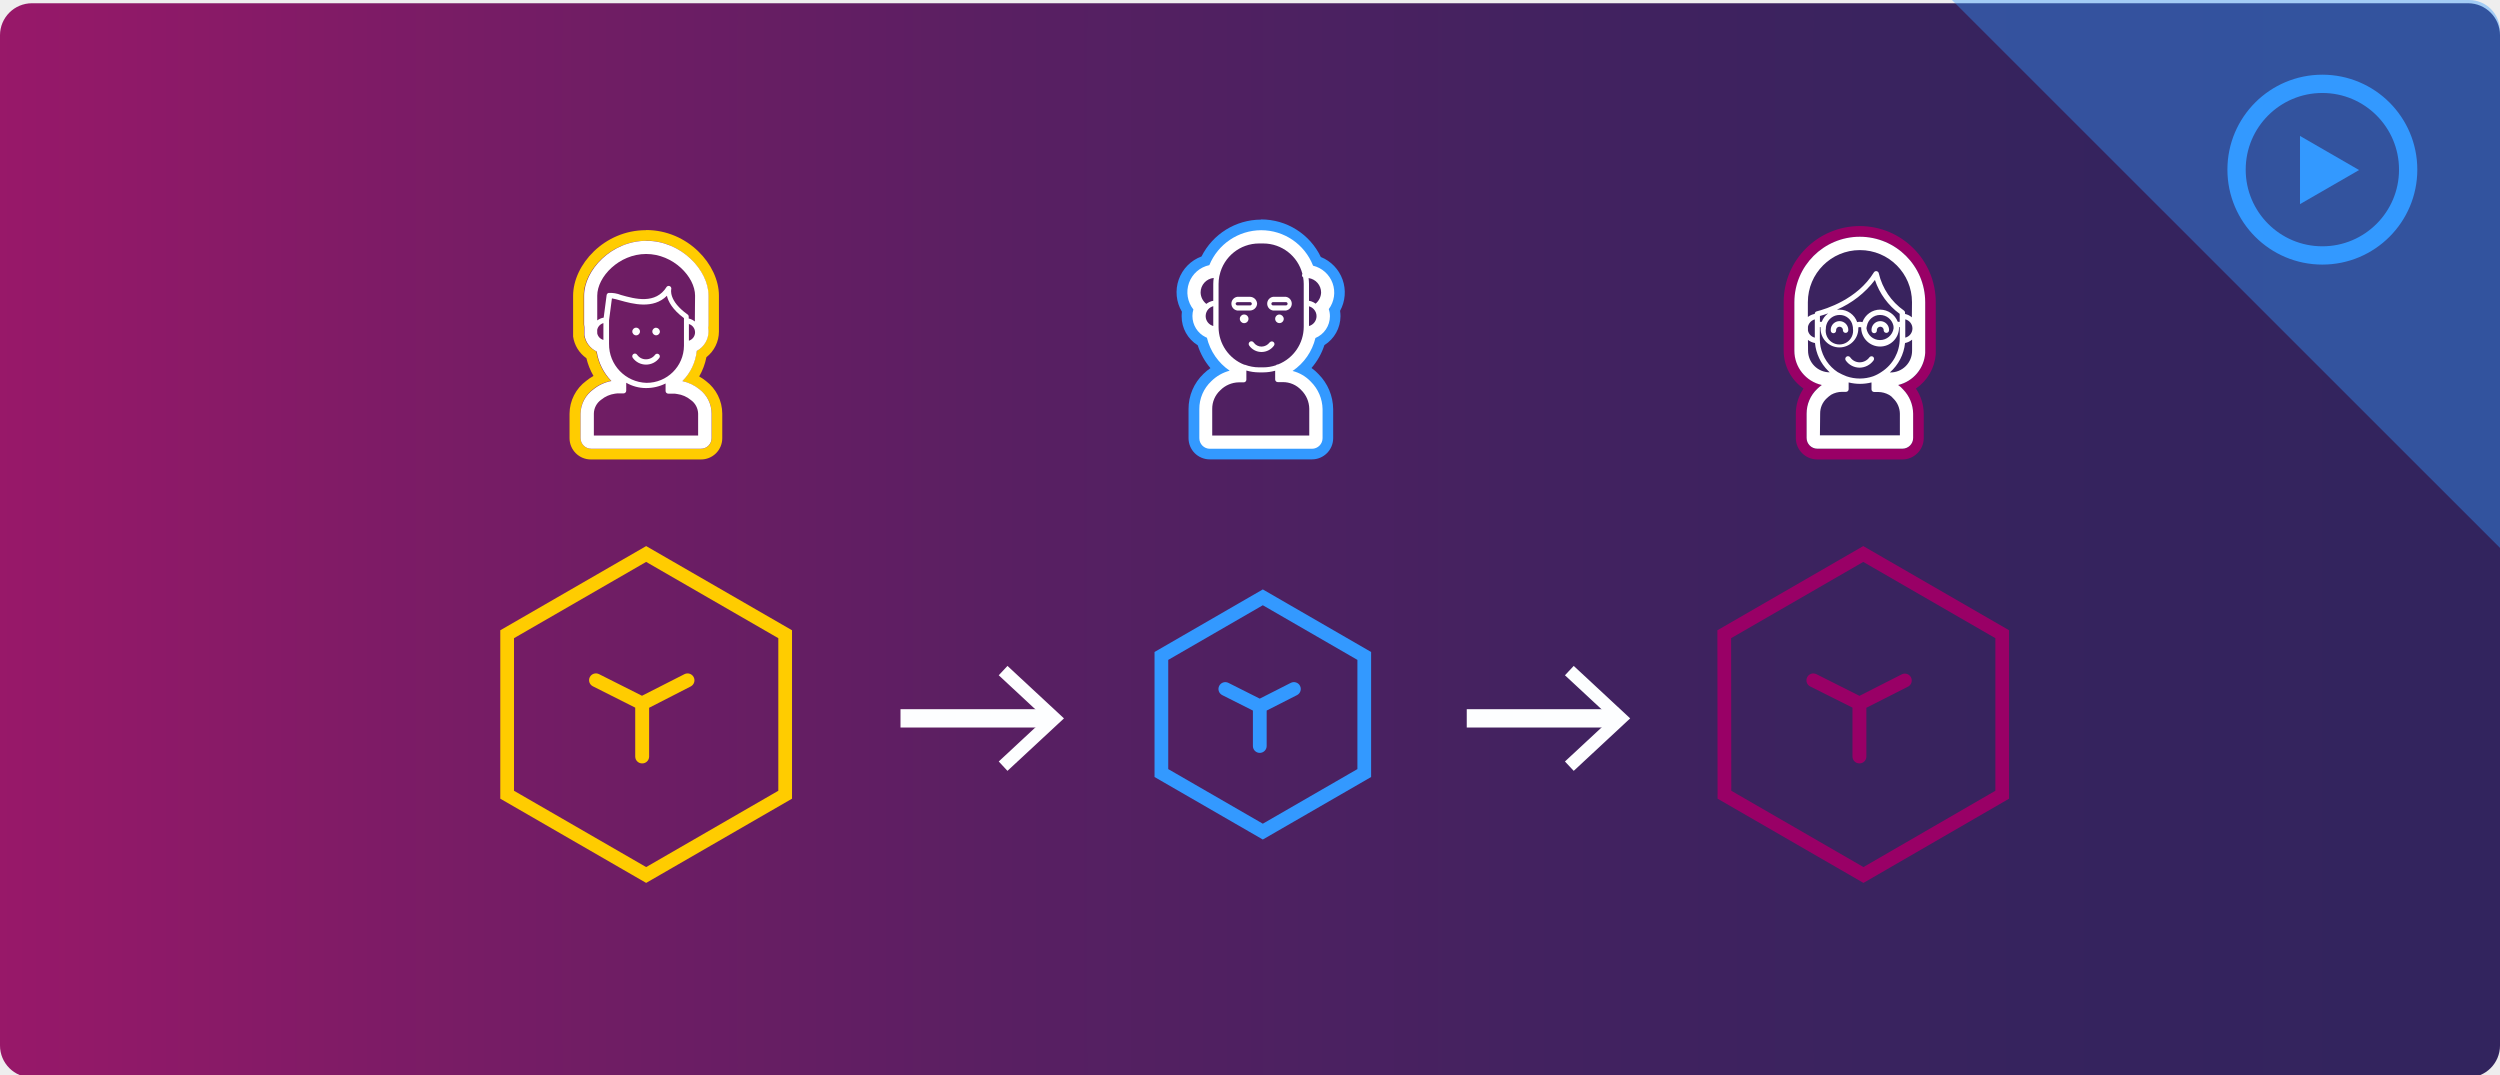
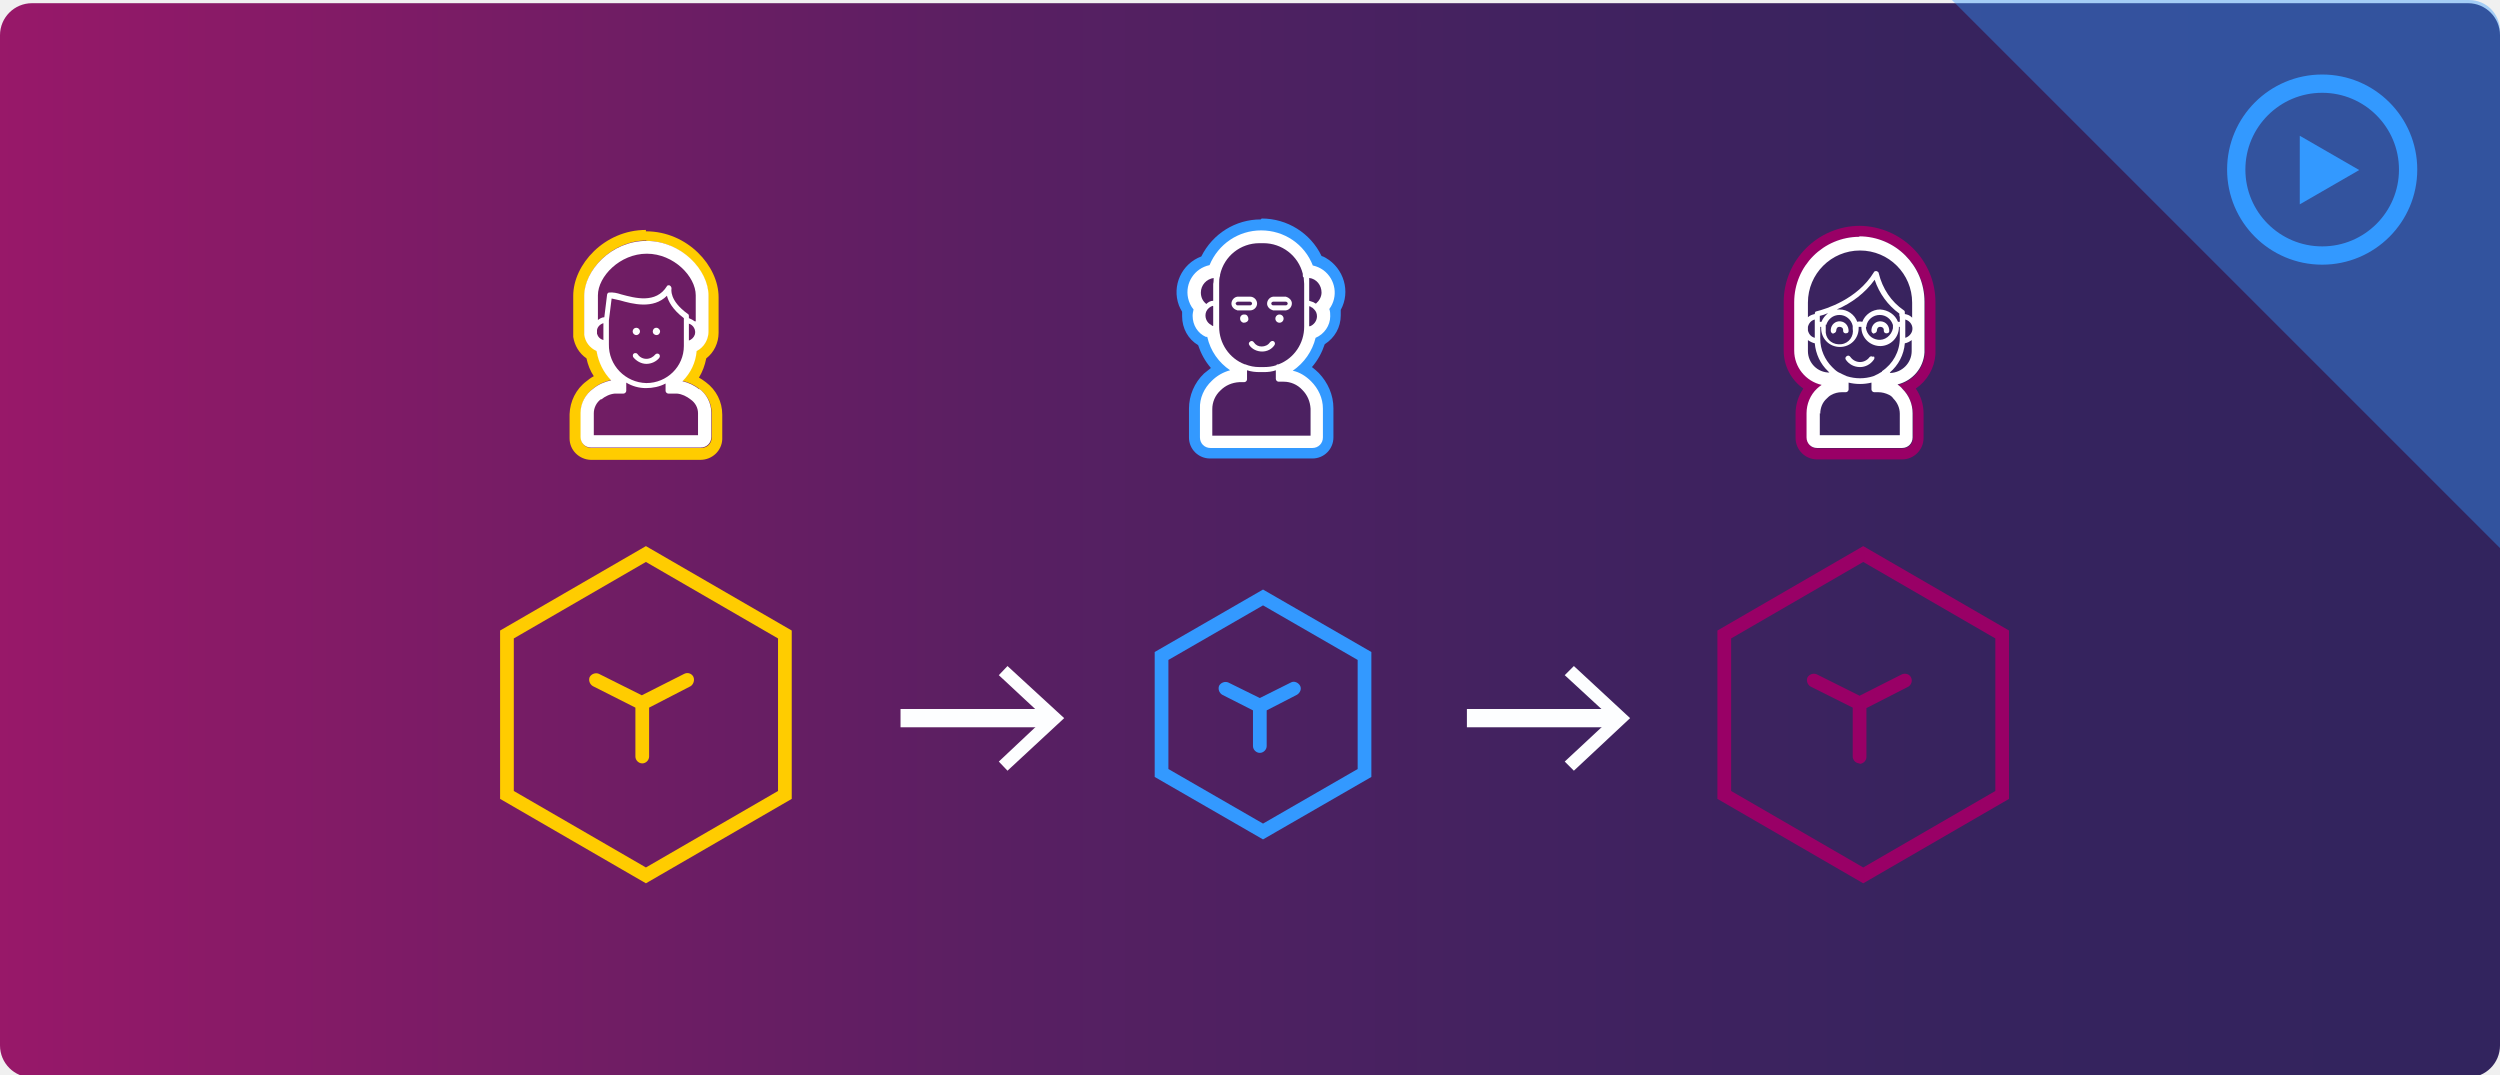
- <svg xmlns="http://www.w3.org/2000/svg" viewBox="0 0 546.89 235">
+ <svg xmlns="http://www.w3.org/2000/svg" id="Ebene_1" data-name="Ebene 1" version="1.1" viewBox="0 0 546.9 235">
  <defs>
-     <style>.cls-1{fill:#eee;}.cls-2{fill:url(#Unbenannter_Verlauf_12);}.cls-3,.cls-6{fill:#39f;}.cls-3{opacity:0.4;}.cls-4{fill:#fc0;}.cls-5{fill:#fff;}.cls-7{fill:#906;}.cls-11,.cls-12,.cls-8,.cls-9{fill:none;}.cls-8{stroke:#fc0;}.cls-11,.cls-8,.cls-9{stroke-miterlimit:10;stroke-width:3px;}.cls-12,.cls-9{stroke:#39f;}.cls-10{fill:#fdfeff;}.cls-11{stroke:#906;}.cls-12{stroke-linecap:round;stroke-linejoin:round;stroke-width:4px;}</style>
-     <linearGradient id="Unbenannter_Verlauf_12" y1="118.21" x2="546.89" y2="118.21" gradientUnits="userSpaceOnUse">
+     <style>
+       .cls-1 {
+         fill: url(#Unbenannter_Verlauf);
+       }
+ 
+       .cls-1, .cls-2, .cls-3, .cls-4, .cls-5, .cls-6, .cls-7, .cls-8 {
+         stroke-width: 0px;
+       }
+ 
+       .cls-2 {
+         fill: #eee;
+       }
+ 
+       .cls-9, .cls-10, .cls-11 {
+         stroke-miterlimit: 10;
+         stroke-width: 3px;
+       }
+ 
+       .cls-9, .cls-10, .cls-11, .cls-12 {
+         fill: none;
+       }
+ 
+       .cls-9, .cls-12 {
+         stroke: #39f;
+       }
+ 
+       .cls-3 {
+         fill: #fc0;
+       }
+ 
+       .cls-4, .cls-7 {
+         fill: #39f;
+       }
+ 
+       .cls-5 {
+         fill: #906;
+       }
+ 
+       .cls-10 {
+         stroke: #fc0;
+       }
+ 
+       .cls-6 {
+         fill: #fdfeff;
+       }
+ 
+       .cls-7 {
+         isolation: isolate;
+         opacity: .4;
+       }
+ 
+       .cls-11 {
+         stroke: #906;
+       }
+ 
+       .cls-8 {
+         fill: #fff;
+       }
+ 
+       .cls-12 {
+         stroke-linecap: round;
+         stroke-linejoin: round;
+         stroke-width: 4px;
+       }
+     </style>
+     <linearGradient id="Unbenannter_Verlauf" data-name="Unbenannter Verlauf" x1="0" y1="117.8" x2="546.9" y2="117.8" gradientTransform="translate(0 236) scale(1 -1)" gradientUnits="userSpaceOnUse">
      <stop offset="0" stop-color="#981869" />
-       <stop offset="0.19" stop-color="#771c65" />
-       <stop offset="0.4" stop-color="#591f62" />
-       <stop offset="0.61" stop-color="#432260" />
-       <stop offset="0.81" stop-color="#36235e" />
+       <stop offset=".2" stop-color="#771c65" />
+       <stop offset=".4" stop-color="#591f62" />
+       <stop offset=".6" stop-color="#432260" />
+       <stop offset=".8" stop-color="#36235e" />
      <stop offset="1" stop-color="#32245e" />
    </linearGradient>
  </defs>
  <g id="Lock">
-     <rect class="cls-1" x="-707.74" y="-2154.46" width="1921.02" height="3438.64" />
-     <rect class="cls-2" y="0.71" width="546.89" height="235" rx="7" />
-     <path class="cls-3" d="M540.12,0H427L546.89,119.86V6.77A6.77,6.77,0,0,0,540.12,0Z" />
-     <path class="cls-4" d="M141.34,52.65c7.66,0,13.61,6.46,13.61,12V71.1a2.33,2.33,0,0,1-.08.59,4.58,4.58,0,0,1,.08.83,4.89,4.89,0,0,1-2.57,4.25,10.91,10.91,0,0,1-3.14,6.6A9.07,9.07,0,0,1,153,85.18a6.64,6.64,0,0,1,2.68,5.31v5.35a2.33,2.33,0,0,1-2.33,2.33h-24A2.34,2.34,0,0,1,127,95.84V90.49a6.68,6.68,0,0,1,2.77-5.37,8.55,8.55,0,0,1,3.89-1.79,11.83,11.83,0,0,1-3.21-6.45,4.8,4.8,0,0,1-2.69-3.61,1.84,1.84,0,0,1,0-.33v-.83a1.84,1.84,0,0,1,0-.33,2.17,2.17,0,0,1,0-.25,2.43,2.43,0,0,1-.07-.55v-6.3c0-5.57,6-12,13.61-12m0-2.33c-9.12,0-15.93,7.58-15.93,14.36V71a5.44,5.44,0,0,0,0,.57,5.55,5.55,0,0,0,0,.56v.83a4.77,4.77,0,0,0,0,.66,7,7,0,0,0,2.91,4.74,14.32,14.32,0,0,0,1.55,3.88,10.69,10.69,0,0,0-1.58,1.07,9,9,0,0,0-3.66,7.2v5.35a4.66,4.66,0,0,0,4.65,4.65h24A4.65,4.65,0,0,0,158,95.84V90.49a9,9,0,0,0-3.57-7.14,10.46,10.46,0,0,0-1.48-1,13.49,13.49,0,0,0,1.58-4.21,7.13,7.13,0,0,0,2.74-5.61,6.79,6.79,0,0,0,0-.78,4.58,4.58,0,0,0,0-.64V64.68c0-6.78-6.81-14.36-15.93-14.36Z" />
-     <path class="cls-5" d="M153,85.15a8.86,8.86,0,0,0-3.72-1.78,10.91,10.91,0,0,0,3.14-6.6A4.89,4.89,0,0,0,155,72.52a4.58,4.58,0,0,0-.08-.83,2.33,2.33,0,0,0,.08-.59V64.68c0-5.56-5.94-12-13.61-12s-13.61,6.47-13.61,12V71a2.43,2.43,0,0,0,.07.55,2.17,2.17,0,0,0,0,.25,1.84,1.84,0,0,0,0,.33v.83a1.84,1.84,0,0,0,0,.33,4.8,4.8,0,0,0,2.69,3.61,11.83,11.83,0,0,0,3.21,6.45,8.87,8.87,0,0,0-3.93,1.82A6.69,6.69,0,0,0,127,90.49v5.35a2.33,2.33,0,0,0,2.33,2.32h24a2.32,2.32,0,0,0,2.33-2.32V90.49A6.68,6.68,0,0,0,153,85.15ZM152,70.33a3.11,3.11,0,0,0-1.34-.65v-.42a.57.57,0,0,0-.25-.47c-4.22-3-3.59-5.48-3.56-5.58a.58.58,0,0,0-1-.48c-2.41,3.93-7,2.65-10,1.8a6.33,6.33,0,0,0-2.72-.45.58.58,0,0,0-.43.49l-.64,4.91a3.25,3.25,0,0,0-1.41.61V64.68c0-4.13,4.77-9.12,10.7-9.12s10.7,5,10.7,9.12ZM133.23,75.2c0-1,0-1.81,0-2.57s0-1.49,0-2.53v0l.63-4.83a15.1,15.1,0,0,1,1.75.43c2.81.79,7.3,2,10.28-1,.28,1.24,1.19,3,3.73,4.89v6.06a8.16,8.16,0,0,1-8.2,8.1A8.44,8.44,0,0,1,133.23,75.2Zm17.47-.67V70.88a1.91,1.91,0,0,1,0,3.65Zm-20.06-2.38A1.94,1.94,0,0,1,132,70.68v3.68a1.89,1.89,0,0,1-1.35-1.42Zm.89,15.28a6.07,6.07,0,0,1,3-1.31,4.06,4.06,0,0,1,.87-.06h1a.59.59,0,0,0,.59-.58V83.73a8.63,8.63,0,0,0,4.3,1.16,9.43,9.43,0,0,0,4.31-1v1.64a.58.58,0,0,0,.58.58h1a3.9,3.9,0,0,1,.94.08,5.9,5.9,0,0,1,3,1.31,3.77,3.77,0,0,1,1.6,3v4.77H129.91V90.49A3.8,3.8,0,0,1,131.53,87.43Z" />
-     <path class="cls-5" d="M144.36,72.52a.9.9,0,0,0-.84-.83.83.83,0,1,0,.84.83Z" />
-     <circle class="cls-5" cx="139.16" cy="72.52" r="0.84" />
-     <path class="cls-5" d="M144.22,78.31a.57.57,0,0,0-.1-.81.57.57,0,0,0-.81.1,2.49,2.49,0,0,1-2,1,2.32,2.32,0,0,1-1.94-1,.58.58,0,0,0-.8-.16.59.59,0,0,0-.17.81,3.54,3.54,0,0,0,2.91,1.51A3.59,3.59,0,0,0,144.22,78.31Z" />
-     <path class="cls-6" d="M275.88,52.68a9.87,9.87,0,0,1,9.59,7.53h.3A3.78,3.78,0,0,1,289.53,64a3.88,3.88,0,0,1-1.77,3.19,2.76,2.76,0,0,1,.83,2A2.83,2.83,0,0,1,285.84,72l-.14.17a9.88,9.88,0,0,1-6,8v3h.87a6,6,0,0,1,4.47,1.9A6.31,6.31,0,0,1,287,89.5v6.35H264.6V89.5a6,6,0,0,1,1.92-4.45,6.45,6.45,0,0,1,4.48-1.9h1.07V80.39h.2v-.16a9.88,9.88,0,0,1-6.21-8.09l-.12-.17a2.66,2.66,0,0,1-1.17-.28,2.8,2.8,0,0,1-.61-4.67l-.1-.48-.21.63a3.9,3.9,0,0,1-1.79-3.2,3.79,3.79,0,0,1,3.77-3.77H266l.37-.46a9.88,9.88,0,0,1,9.47-7.06h0m0-4.64a14.62,14.62,0,0,0-13,8.06,8.35,8.35,0,0,0-4.29,12.1,7.57,7.57,0,0,0-.06,1,7.43,7.43,0,0,0,3.52,6.33,14.45,14.45,0,0,0,2.78,5,10.89,10.89,0,0,0-1.5,1.23A10.6,10.6,0,0,0,260,89.5v6.35a4.63,4.63,0,0,0,4.63,4.64H287a4.64,4.64,0,0,0,4.64-4.64V89.5a11,11,0,0,0-3.21-7.66,10.2,10.2,0,0,0-1.53-1.34,14.52,14.52,0,0,0,2.82-5,7.5,7.5,0,0,0,3.52-6.32,7.72,7.72,0,0,0-.09-1.18,8.36,8.36,0,0,0-4.21-11.78A14.48,14.48,0,0,0,275.88,48Z" />
-     <path class="cls-5" d="M287.22,58.07a12.17,12.17,0,0,0-11.34-7.71A12.3,12.3,0,0,0,264.55,58a6.06,6.06,0,0,0-3.49,9.7,4.9,4.9,0,0,0-.21,1.43,5.15,5.15,0,0,0,2.88,4.62l.29.13A12.14,12.14,0,0,0,269,81.09a8.91,8.91,0,0,0-4,2.28,8.3,8.3,0,0,0-2.64,6.13v6.35a2.31,2.31,0,0,0,2.31,2.32H287a2.32,2.32,0,0,0,2.32-2.32V89.5a8.67,8.67,0,0,0-2.56-6,8.29,8.29,0,0,0-4-2.35,12.15,12.15,0,0,0,5-7.21,5.18,5.18,0,0,0,3.17-4.74,4.89,4.89,0,0,0-.25-1.58,6.06,6.06,0,0,0-3.44-9.5Zm-.81,37.2H265.18V89.46a5.47,5.47,0,0,1,1.75-4.07A5.85,5.85,0,0,1,271,83.64h1.07a.58.58,0,0,0,.58-.58v-2a10.13,10.13,0,0,0,2.77.4h.92a9.79,9.79,0,0,0,2.61-.36v1.91a.58.58,0,0,0,.58.58h1.07a5.45,5.45,0,0,1,4.06,1.75,5.83,5.83,0,0,1,1.75,4.07Zm-6.82-15.55h-.06a.54.54,0,0,0-.42.19,8.79,8.79,0,0,1-2.77.45h-.92a8.83,8.83,0,0,1-3.09-.57.34.34,0,0,0-.12,0,8.87,8.87,0,0,1-5.64-8.24V62.1a9.07,9.07,0,0,1,.16-1.66.48.48,0,0,0,.06-.24h0a8.86,8.86,0,0,1,8.64-6.94h.92a8.85,8.85,0,0,1,8.56,6.66.55.55,0,0,0-.09.29.54.54,0,0,0,.25.46,8.54,8.54,0,0,1,.13,1.43v9.4A8.86,8.86,0,0,1,279.59,79.72ZM265.51,60.8a9.36,9.36,0,0,0-.1,1.3v3.7a3.4,3.4,0,0,0-1.52.68A3.27,3.27,0,0,1,262.64,64,3.19,3.19,0,0,1,265.51,60.8Zm-.1,6.18v4.34a1.5,1.5,0,0,1-.38-.15,2.24,2.24,0,0,1,.38-4.19Zm20.94,4.34V67a1.5,1.5,0,0,1,.38.15,2.06,2.06,0,0,1,.52.35h0a.52.52,0,0,0,.18.18,2.2,2.2,0,0,1,.57,1.48A2.24,2.24,0,0,1,286.35,71.32Zm1.44-4.89a3.06,3.06,0,0,0-.54-.34,3,3,0,0,0-.9-.29V62.1a10.69,10.69,0,0,0-.09-1.27A3.19,3.19,0,0,1,289,64,3.31,3.31,0,0,1,287.79,66.43Z" />
-     <path class="cls-5" d="M277.75,74.89a2.23,2.23,0,0,1-1.76.93,2.1,2.1,0,0,1-1.74-.89.58.58,0,0,0-1,.64A3.28,3.28,0,0,0,276,77a3.36,3.36,0,0,0,2.68-1.38.58.58,0,0,0-.92-.71Z" />
-     <path class="cls-5" d="M279.89,68.8a.94.94,0,1,0,.94.94A1,1,0,0,0,279.89,68.8Z" />
-     <path class="cls-5" d="M272.07,68.8a.95.95,0,0,0,0,1.89.95.95,0,1,0,0-1.89Z" />
-     <path class="cls-5" d="M275,66.45a1.58,1.58,0,0,0-1.52-1.52h-2.83a1.52,1.52,0,0,0,0,3h2.83A1.59,1.59,0,0,0,275,66.45Zm-4.71,0a.45.45,0,0,1,.36-.36h2.83a.36.36,0,0,1,0,.72h-2.83A.45.45,0,0,1,270.3,66.45Z" />
-     <path class="cls-5" d="M281.31,64.93h-2.83a1.52,1.52,0,0,0,0,3h2.83a1.52,1.52,0,0,0,0-3Zm0,1.88h-2.83a.36.36,0,1,1,0-.72h2.83a.36.36,0,0,1,0,.72Z" />
-     <path class="cls-7" d="M406.84,51.79A14.33,14.33,0,0,1,421.15,66.1V76.92a1.83,1.83,0,0,1,0,.33,7.75,7.75,0,0,1-5.92,7,5.19,5.19,0,0,1,1.11,1,7.69,7.69,0,0,1,2.17,5.27v5.32a2.34,2.34,0,0,1-2.34,2.34H397.53a2.34,2.34,0,0,1-2.34-2.34V90.49A7.39,7.39,0,0,1,397.55,85a9,9,0,0,1,1-.81,7.68,7.68,0,0,1-6-7.48V66.1a14.33,14.33,0,0,1,14.31-14.31m0-2.34A16.67,16.67,0,0,0,390.19,66.1V76.74A10.09,10.09,0,0,0,394.53,85a9.81,9.81,0,0,0-1.68,5.51v5.32a4.69,4.69,0,0,0,4.68,4.68h18.62a4.69,4.69,0,0,0,4.68-4.68V90.49A10,10,0,0,0,419.12,85a10.06,10.06,0,0,0,4.34-7.5,5.25,5.25,0,0,0,0-.56V66.1a16.67,16.67,0,0,0-16.65-16.65Z" />
-     <path class="cls-5" d="M406.84,51.79A14.33,14.33,0,0,0,392.53,66.1V76.74a7.68,7.68,0,0,0,6,7.48,9.89,9.89,0,0,0-1,.85,7.39,7.39,0,0,0-2.32,5.42v5.32a2.34,2.34,0,0,0,2.34,2.34h18.62a2.34,2.34,0,0,0,2.34-2.34V90.49a7.69,7.69,0,0,0-2.17-5.27,5.47,5.47,0,0,0-1.11-1,7.72,7.72,0,0,0,5.92-7,1.83,1.83,0,0,0,0-.33V66.1A14.33,14.33,0,0,0,406.84,51.79Zm11.39,17.63a3.28,3.28,0,0,0-1.49-.74v-.27a.58.58,0,0,0-.25-.48A13.75,13.75,0,0,1,411,59.8a.6.6,0,0,0-.47-.48.58.58,0,0,0-.61.27c-3.63,5.91-10.49,8-12.5,8.52a.57.57,0,0,0-.44.56,3.47,3.47,0,0,0-1.5.67V66.1a11.39,11.39,0,0,1,22.78,0Zm-6.58,11.9a8.51,8.51,0,0,1-1.9,1h0a8.9,8.9,0,0,1-5.81,0A13.76,13.76,0,0,1,402,81.4a8.56,8.56,0,0,1-1.33-1.08,8.66,8.66,0,0,1-2.57-6.15V71.56h.16v.31a4.13,4.13,0,1,0,8.26,0,2.46,2.46,0,0,0,0-.26.91.91,0,0,1,.63,0,2.35,2.35,0,0,0,0,.26,4.14,4.14,0,0,0,8.27,0v-.31h.16v2.52A8.65,8.65,0,0,1,411.65,81.32Zm3.92-12.11v1.18h-.42a4.19,4.19,0,0,0-3.87-2.66,4.12,4.12,0,0,0-3.86,2.74,2.14,2.14,0,0,0-1.15,0,4.06,4.06,0,0,0-3.86-2.73,3.68,3.68,0,0,0-.58,0,20.77,20.77,0,0,0,8.32-6.49,15.2,15.2,0,0,0,5.42,7.41Zm-7.23,2.3a.37.37,0,0,0,.05-.17,2.93,2.93,0,0,1,2.89-2.44,3,3,0,0,1,2.89,2.24v0a2.33,2.33,0,0,1,.06.71,3,3,0,0,1-5.93,0A1.38,1.38,0,0,1,408.34,71.51Zm-8.82-.4a3,3,0,0,1,2.89-2.21,2.85,2.85,0,0,1,2.87,2.4,2.83,2.83,0,0,0,.06.37,1.62,1.62,0,0,1,0,.2,3,3,0,1,1-5.92,0A2.49,2.49,0,0,1,399.52,71.11Zm-1-.72h-.4V69.12c.47-.13,1.09-.31,1.8-.57A4,4,0,0,0,398.52,70.39ZM397,73.86a2,2,0,0,1-1.5-1.55v-.84a2.09,2.09,0,0,1,1.5-1.6Zm19.79-4a2.06,2.06,0,0,1,0,4Zm-21.29,4.5a3.47,3.47,0,0,0,1.54.68,9.84,9.84,0,0,0,2.88,6.08l.34.33h0a4.75,4.75,0,0,1-4.74-4.74Zm2.67,16.1a4.46,4.46,0,0,1,1.42-3.31,7.31,7.31,0,0,1,1-.81,4.85,4.85,0,0,1,2.34-.62h.89a.58.58,0,0,0,.58-.58V83.66a10.24,10.24,0,0,0,5,0v1.51a.58.58,0,0,0,.59.58h.88a5,5,0,0,1,2.37.63,3.18,3.18,0,0,1,.94.8,4.72,4.72,0,0,1,1.43,3.31v4.74H398.12Zm15.37-9h-.11a9.87,9.87,0,0,0,3.31-6.42,3.4,3.4,0,0,0,1.54-.74v2.42A4.74,4.74,0,0,1,413.49,81.48Z" />
-     <path class="cls-5" d="M409.77,78.06a.58.58,0,0,0-.82.1,2.65,2.65,0,0,1-2.11,1.1,2.51,2.51,0,0,1-2.08-1.07.59.59,0,0,0-1,.65,3.71,3.71,0,0,0,3.06,1.59,3.82,3.82,0,0,0,3-1.55A.59.59,0,0,0,409.77,78.06Z" />
-     <path class="cls-5" d="M401.08,72.89a.58.58,0,0,0,.58-.58.75.75,0,1,1,1.49,0,.59.59,0,0,0,1.17,0,1.92,1.92,0,1,0-3.83,0A.58.58,0,0,0,401.08,72.89Z" />
-     <path class="cls-5" d="M410,72.89a.58.58,0,0,0,.58-.58.75.75,0,1,1,1.49,0,.59.59,0,0,0,1.17,0,1.92,1.92,0,1,0-3.83,0A.58.58,0,0,0,410,72.89Z" />
-     <path class="cls-8" d="M110.94,173.85l30.41,17.56,30.41-17.56V138.74l-30.41-17.55-30.41,17.55Z" />
-     <path class="cls-4" d="M140.46,167a1.5,1.5,0,0,1-1.5-1.5v-10.7l-9.27-4.67a1.49,1.49,0,0,1-.67-2,1.51,1.51,0,0,1,2-.67l9.42,4.74,9.32-4.74a1.51,1.51,0,0,1,1.37,2.69L142,154.83v10.71A1.5,1.5,0,0,1,140.46,167Z" />
-     <path class="cls-9" d="M254.06,169.11l22.19,12.81,22.19-12.81V143.49l-22.19-12.82-22.19,12.82Z" />
-     <path class="cls-6" d="M275.58,164.7a1.5,1.5,0,0,1-1.5-1.51v-7.75l-6.71-3.38a1.5,1.5,0,1,1,1.35-2.68l6.86,3.45,6.79-3.45a1.5,1.5,0,1,1,1.36,2.68l-6.64,3.38v7.75A1.51,1.51,0,0,1,275.58,164.7Z" />
-     <rect class="cls-10" x="196.99" y="155.14" width="32.71" height="4.01" />
-     <polygon class="cls-10" points="220.39 168.63 218.48 166.58 228.62 157.15 218.48 147.72 220.39 145.67 232.75 157.15 220.39 168.63" />
-     <rect class="cls-10" x="320.86" y="155.14" width="32.71" height="4.01" />
-     <polygon class="cls-10" points="344.26 168.63 342.34 166.58 352.49 157.15 342.34 147.72 344.26 145.67 356.61 157.15 344.26 168.63" />
-     <path class="cls-11" d="M377.23,173.85l30.41,17.56L438,173.85V138.74l-30.4-17.55-30.41,17.55Z" />
-     <path class="cls-7" d="M406.75,167a1.51,1.51,0,0,1-1.51-1.5v-10.7L396,150.17a1.5,1.5,0,0,1,1.35-2.69l9.42,4.74,9.33-4.74a1.51,1.51,0,0,1,1.36,2.69l-9.18,4.66v10.71A1.5,1.5,0,0,1,406.75,167Z" />
-     <polygon class="cls-6" points="516.06 37.2 503.14 29.74 503.14 44.65 516.06 37.2" />
-     <circle class="cls-12" cx="508.03" cy="37.11" r="18.77" />
+     <line class="cls-2" x1="1213.3" y1="1284.2" x2="-707.7" y2="1284.2" />
+     <rect class="cls-1" y=".7" width="546.9" height="235" rx="7" ry="7" />
+     <path class="cls-7" d="M540.1,0h-113.1l119.9,119.9V6.8C546.9,3,543.9,0,540.1,0t0,0Z" />
+     <path class="cls-3" d="M141.3,52.7c7.7,0,13.6,6.5,13.6,12v6.4c0,.2,0,.4,0,.6,0,.3,0,.6,0,.8,0,1.8-1,3.4-2.6,4.2-.3,2.5-1.4,4.8-3.1,6.6,1.4.3,2.7.9,3.8,1.8,1.7,1.2,2.7,3.2,2.7,5.3v5.3c0,1.3-1,2.3-2.3,2.3h-24c-1.3,0-2.3-1-2.3-2.3h0v-5.4c0-2.1,1-4.1,2.8-5.4,1.1-.9,2.5-1.5,3.9-1.8-1.7-1.8-2.8-4-3.2-6.4-1.4-.7-2.4-2-2.7-3.6,0-.1,0-.2,0-.3v-.8c0-.1,0-.2,0-.3,0,0,0-.2,0-.2,0-.2,0-.4,0-.6v-6.3c0-5.6,6-12,13.6-12M141.3,50.3c-9.1,0-15.9,7.6-15.9,14.4v6.3c0,.2,0,.4,0,.6,0,.2,0,.4,0,.6v.8c0,.2,0,.4,0,.7.3,1.9,1.3,3.6,2.9,4.7.3,1.4.8,2.7,1.6,3.9-.6.3-1.1.7-1.6,1.1-2.3,1.7-3.6,4.4-3.7,7.2v5.3c0,2.6,2.1,4.6,4.6,4.7h24c2.6,0,4.7-2,4.8-4.5,0,0,0,0,0-.1v-5.3c0-2.8-1.3-5.4-3.6-7.1-.5-.4-1-.7-1.5-1,.8-1.3,1.3-2.7,1.6-4.2,1.7-1.3,2.7-3.4,2.7-5.6,0-.3,0-.5,0-.8,0-.2,0-.4,0-.6v-6.4c0-6.8-6.8-14.4-15.9-14.4h0Z" />
+     <path class="cls-8" d="M153,85.2c-1.1-.9-2.4-1.5-3.7-1.8,1.8-1.8,2.9-4.1,3.1-6.6,1.6-.8,2.6-2.5,2.6-4.3,0-.3,0-.6,0-.8,0-.2,0-.4,0-.6v-6.4c0-5.6-5.9-12-13.6-12s-13.6,6.5-13.6,12v6.3c0,.2,0,.4,0,.6,0,0,0,.2,0,.2,0,.1,0,.2,0,.3v.8c0,.1,0,.2,0,.3.2,1.6,1.2,2.9,2.7,3.6.4,2.4,1.5,4.7,3.2,6.4-1.4.3-2.8.9-3.9,1.8-1.7,1.2-2.8,3.2-2.8,5.3v5.3c0,1.3,1,2.3,2.3,2.3h24c1.3,0,2.3-1,2.3-2.3,0,0,0,0,0,0v-5.3c0-2.1-1-4.1-2.7-5.3ZM152,70.3c-.4-.3-.8-.5-1.3-.7v-.4c0-.2,0-.4-.2-.5-4.2-3-3.6-5.5-3.6-5.6,0-.3-.2-.6-.5-.7-.2,0-.4,0-.5.2-2.4,3.9-7,2.6-10,1.8-.9-.3-1.8-.5-2.7-.4-.2,0-.4.3-.4.5l-.6,4.9c-.5,0-1,.3-1.4.6v-5.4c0-4.1,4.8-9.1,10.7-9.1s10.7,5,10.7,9.1v5.7ZM133.2,75.2v-5.1h0l.6-4.8c.6.1,1.2.3,1.8.4,2.8.8,7.3,2,10.3-1,.3,1.2,1.2,3,3.7,4.9v6.1c0,4.5-3.7,8.1-8.2,8.1-4.6-.1-8.3-3.9-8.2-8.5ZM150.7,74.5v-3.7c1,.3,1.6,1.4,1.3,2.4-.2.6-.7,1.1-1.3,1.3ZM130.6,72.2c.1-.7.7-1.3,1.4-1.5v3.7c-.7-.2-1.2-.7-1.4-1.4v-.8ZM131.5,87.4c.9-.7,1.9-1.2,3-1.3.3,0,.6,0,.9,0h1c.3,0,.6-.3.6-.6v-1.8c1.3.8,2.8,1.2,4.3,1.2,1.5,0,3-.3,4.3-1v1.6c0,.3.3.6.6.6h1c.3,0,.6,0,.9,0,1.1.1,2.1.6,3,1.3,1,.7,1.6,1.8,1.6,3v4.8h-22.8v-4.8c0-1.2.6-2.4,1.6-3.1Z" />
+     <path class="cls-8" d="M144.4,72.5c0-.4-.4-.8-.8-.8-.5,0-.8.4-.8.8,0,.5.4.8.8.8.5,0,.8-.4.8-.8Z" />
+     <circle class="cls-8" cx="139.2" cy="72.5" r=".8" />
+     <path class="cls-8" d="M144.2,78.3c.2-.2.2-.6,0-.8,0,0,0,0,0,0-.2-.2-.6-.2-.8,0,0,0,0,0,0,0-.5.6-1.2,1-2,1-.8,0-1.5-.4-1.9-1-.2-.3-.5-.3-.8-.2-.3.2-.3.5-.2.8.7.9,1.8,1.5,2.9,1.5,1.1,0,2.2-.5,2.9-1.4Z" />
+     <path class="cls-4" d="M275.9,52.7c4.6,0,8.5,3.1,9.6,7.5h.3c2.1,0,3.8,1.7,3.8,3.8,0,1.3-.7,2.5-1.8,3.2.5.5.8,1.2.8,2,0,1.5-1.2,2.8-2.8,2.8v.2c-.5,3.6-2.8,6.6-6.1,8v3h.9c1.7,0,3.3.7,4.5,1.9,1.2,1.2,1.9,2.8,2,4.4v6.3h-22.4v-6.3c0-1.7.7-3.3,1.9-4.4,1.2-1.2,2.8-1.9,4.5-1.9h1.1v-2.8h.2v-.2c-3.4-1.3-5.8-4.5-6.2-8.1v-.2c-.5,0-.9,0-1.3-.3-1.4-.7-2-2.3-1.3-3.7.2-.4.4-.7.7-.9v-.5c-.1,0-.3.6-.3.6-1.1-.7-1.8-1.9-1.8-3.2,0-2.1,1.7-3.8,3.8-3.8h.2l.4-.5c1.2-4.2,5.1-7.1,9.5-7.1h0M275.8,48c-5.5,0-10.5,3.1-13,8.1-4.3,1.6-6.5,6.4-4.9,10.7.2.5.4.9.7,1.4,0,.3,0,.7,0,1,0,2.6,1.3,5,3.5,6.3.6,1.8,1.5,3.5,2.8,5-.5.4-1,.8-1.5,1.2-2.1,2-3.3,4.8-3.3,7.7v6.3c0,2.6,2.1,4.6,4.6,4.6,0,0,0,0,0,0h22.4c2.6,0,4.6-2.1,4.6-4.6h0v-6.4c0-2.9-1.2-5.6-3.2-7.7-.5-.5-1-.9-1.5-1.3,1.3-1.5,2.2-3.2,2.8-5,2.2-1.4,3.5-3.7,3.5-6.3,0-.4,0-.8,0-1.2,2.2-4,.7-9.1-3.3-11.4-.3-.2-.6-.3-.9-.4-2.4-5-7.5-8.2-13.1-8.2h0Z" />
+     <path class="cls-8" d="M287.2,58.1c-1.8-4.7-6.3-7.7-11.3-7.7-5,0-9.4,3-11.3,7.6-3.3.7-5.4,3.9-4.7,7.2.2.9.6,1.8,1.2,2.5-.1.5-.2.9-.2,1.4,0,2,1.1,3.8,2.9,4.6h.3c.7,3.1,2.5,5.6,5,7.3-1.5.4-2.9,1.2-4,2.3-1.7,1.6-2.7,3.8-2.6,6.1v6.3c0,1.3,1,2.3,2.3,2.3,0,0,0,0,0,0h22.3c1.3,0,2.3-1,2.3-2.3h0v-6.3c0-2.3-1-4.4-2.6-6-1.1-1.1-2.5-2-4-2.3,2.5-1.7,4.3-4.3,5-7.2,1.9-.8,3.2-2.7,3.2-4.7,0-.5,0-1.1-.2-1.6,2-2.7,1.4-6.5-1.3-8.5-.7-.5-1.4-.8-2.2-1h0ZM286.4,95.3h-21.2v-5.8c0-1.5.6-3,1.8-4.1,1.1-1.1,2.5-1.7,4.1-1.8h1.1c.3,0,.6-.3.6-.6v-2c.9.3,1.8.4,2.8.4h.9c.9,0,1.8-.1,2.6-.4v1.9c0,.3.3.6.6.6h1.1c1.5,0,3,.6,4.1,1.8,1.1,1.1,1.7,2.5,1.8,4.1v5.9ZM279.6,79.7h0c-.2,0-.3,0-.4.2-.9.3-1.8.4-2.8.4h-.9c-1.1,0-2.1-.2-3.1-.6,0,0,0,0-.1,0-3.4-1.3-5.6-4.6-5.6-8.2v-9.5c0-.6,0-1.1.2-1.7,0,0,0-.2,0-.2h0c.9-4.1,4.5-6.9,8.6-6.9h.9c4,0,7.6,2.7,8.6,6.7,0,0,0,.2,0,.3,0,.2,0,.4.2.5,0,.5.1,1,.1,1.4v9.4c0,3.6-2.2,6.9-5.6,8.2ZM265.5,60.8c0,.4,0,.9-.1,1.3v3.7c-.6,0-1.1.3-1.5.7-.8-.6-1.2-1.5-1.2-2.5,0-1.6,1.2-3,2.9-3.2ZM265.4,67v4.3c-.1,0-.3,0-.4-.2-1.1-.5-1.6-1.9-1.1-3,.3-.6.8-1,1.4-1.2ZM286.4,71.3v-4.3c.1,0,.3,0,.4.2.2,0,.4.2.5.3h0c0,0,.1.1.2.2.4.4.6.9.6,1.5,0,1-.7,1.9-1.6,2.2ZM287.8,66.4c-.2-.1-.3-.2-.5-.3-.3-.1-.6-.2-.9-.3v-3.7c0-.4,0-.8,0-1.3,1.6.2,2.7,1.6,2.7,3.2,0,.9-.5,1.8-1.2,2.4Z" />
+     <path class="cls-8" d="M277.8,74.9c-.4.6-1.1.9-1.8.9-.7,0-1.3-.3-1.7-.9-.2-.3-.5-.4-.8-.2-.3.2-.4.5-.2.8.6.9,1.7,1.4,2.8,1.4,1.1,0,2.1-.5,2.7-1.4.2-.3.1-.6-.1-.8-.3-.2-.6-.1-.8.1h0Z" />
+     <path class="cls-8" d="M279.9,68.8c-.5,0-.9.4-.9.9s.4.9.9.9c.5,0,.9-.4.9-.9,0-.5-.4-.9-.9-.9Z" />
+     <path class="cls-8" d="M272.1,68.8c-.5,0-.9.5-.8,1,0,.4.4.8.8.8.5,0,1-.3,1-.8,0-.5-.3-1-.8-1,0,0-.1,0-.2,0Z" />
+     <path class="cls-8" d="M275,66.4c0-.8-.7-1.5-1.5-1.5h-2.8c-.8.1-1.4.9-1.3,1.7.1.6.6,1.1,1.3,1.3h2.8c.8,0,1.5-.7,1.5-1.5ZM270.3,66.4c0-.2.2-.3.4-.4h2.8c.2,0,.4.2.4.4s-.2.4-.4.4h-2.8c-.2,0-.3-.2-.4-.4h0Z" />
+     <path class="cls-8" d="M281.3,64.9h-2.8c-.8.1-1.4.9-1.3,1.7.1.6.6,1.1,1.3,1.3h2.8c.8-.1,1.4-.9,1.3-1.7-.1-.6-.6-1.1-1.3-1.3ZM281.3,66.8h-2.8c-.2,0-.4-.2-.4-.4s.2-.4.4-.4h2.8c.2,0,.4.2.4.4s-.2.4-.4.4Z" />
+     <path class="cls-5" d="M406.8,51.8c7.9,0,14.3,6.4,14.3,14.3v10.8c0,.1,0,.2,0,.3-.2,3.4-2.6,6.2-5.9,7,.4.3.8.6,1.1,1,1.4,1.4,2.1,3.3,2.2,5.3v5.3c0,1.3-1,2.3-2.3,2.3h-18.6c-1.3,0-2.3-1-2.3-2.3v-5.3c0-2.1.8-4.1,2.4-5.5.3-.3.6-.6,1-.8-3.5-.8-6-3.9-6-7.5v-10.6c0-7.9,6.4-14.3,14.3-14.3M406.9,49.4c-9.2,0-16.7,7.5-16.7,16.7v10.6c0,3.3,1.6,6.4,4.3,8.3-1.1,1.6-1.7,3.5-1.7,5.5v5.3c0,2.6,2.1,4.7,4.7,4.7h18.6c2.6,0,4.7-2.1,4.7-4.7v-5.3c0-2-.6-3.9-1.7-5.5,2.5-1.7,4.1-4.5,4.3-7.5,0-.2,0-.4,0-.6v-10.8c0-9.2-7.5-16.6-16.6-16.7h0Z" />
+     <path class="cls-8" d="M406.8,51.8c-7.9,0-14.3,6.4-14.3,14.3v10.6c0,3.6,2.5,6.7,6,7.5-.4.3-.7.5-1,.8-1.5,1.4-2.3,3.4-2.3,5.4v5.3c0,1.3,1,2.3,2.3,2.3h18.6c1.3,0,2.3-1,2.3-2.3v-5.3c0-2-.8-3.9-2.2-5.3-.3-.4-.7-.7-1.1-1,3.3-.8,5.7-3.6,5.9-7,0-.1,0-.2,0-.3v-10.8c0-7.9-6.4-14.3-14.3-14.3ZM418.2,69.4c-.4-.4-.9-.6-1.5-.7v-.3c0-.2,0-.4-.2-.5-2.8-1.9-4.7-4.8-5.5-8.1,0-.2-.2-.4-.5-.5-.2,0-.5,0-.6.3-3.6,5.9-10.5,8-12.5,8.5-.3,0-.4.3-.4.6-.5.1-1.1.3-1.5.7v-3.2c0-6.3,5.1-11.4,11.4-11.4,6.3,0,11.4,5.1,11.4,11.4v3.3ZM411.7,81.3c-.6.4-1.2.7-1.9,1h0c-1.9.6-3.9.6-5.8,0-.7-.3-1.3-.6-1.9-.9-.5-.3-.9-.7-1.3-1.1-1.6-1.6-2.6-3.8-2.6-6.2v-2.6h.2v.3c0,2.3,1.8,4.1,4.1,4.1s4.1-1.8,4.1-4.1c0,0,0-.2,0-.3.2,0,.4,0,.6,0,0,0,0,.2,0,.3.1,2.3,2.1,4,4.3,3.9,2.1-.1,3.8-1.8,3.9-3.9v-.3h.2v2.5c0,2.9-1.5,5.6-3.9,7.2h0ZM415.6,69.2v1.2h-.4c-.6-1.6-2.2-2.6-3.9-2.7-1.7,0-3.3,1.1-3.9,2.7-.4-.1-.8-.1-1.1,0-.6-1.6-2.1-2.7-3.9-2.7-.2,0-.4,0-.6,0,3.3-1.4,6.2-3.6,8.3-6.5,1,3,2.9,5.6,5.4,7.4v.6ZM408.3,71.5c0,0,0-.1,0-.2.2-1.4,1.5-2.4,2.9-2.4,1.4,0,2.5.9,2.9,2.2h0c0,.2,0,.5,0,.7-.3,1.6-1.8,2.8-3.4,2.5-1.3-.2-2.3-1.2-2.5-2.5,0-.1,0-.2,0-.3h0ZM399.5,71.1c.4-1.3,1.5-2.2,2.9-2.2,1.4,0,2.6,1,2.9,2.4,0,.1,0,.2,0,.4,0,0,0,.1,0,.2.3,1.6-.8,3.2-2.5,3.4s-3.2-.8-3.4-2.5c0-.3,0-.7,0-1,0-.3,0-.5,0-.8h0ZM398.5,70.4h-.4v-1.3c.5-.1,1.1-.3,1.8-.6-.6.5-1.1,1.1-1.4,1.8h0ZM397,73.9c-.8-.2-1.3-.8-1.5-1.6v-.8c.2-.8.7-1.4,1.5-1.6v4ZM416.8,69.9c1.1.3,1.8,1.4,1.5,2.5-.2.7-.8,1.3-1.5,1.5v-4ZM395.5,74.4c.4.3,1,.6,1.5.7.2,2.3,1.2,4.5,2.9,6.1l.3.3h0c-2.6,0-4.7-2.1-4.7-4.7v-2.4ZM398.2,90.5c0-1.3.5-2.5,1.4-3.3.3-.3.6-.6,1-.8.7-.4,1.5-.6,2.3-.6h.9c.3,0,.6-.3.6-.6v-1.5c1.6.4,3.4.4,5,0v1.5c0,.3.3.6.6.6,0,0,0,0,0,0h.9c.8,0,1.6.2,2.4.6.4.2.7.5.9.8.9.9,1.4,2.1,1.4,3.3v4.7h-17.5v-4.8ZM413.5,81.5h-.1c1.9-1.6,3.1-3.9,3.3-6.4.6-.1,1.1-.4,1.5-.7v2.4c0,2.6-2.1,4.7-4.7,4.8,0,0,0,0,0,0h0Z" />
+     <path class="cls-8" d="M409.8,78.1c-.3-.2-.6-.2-.8,0,0,0,0,0,0,0-.5.7-1.3,1.1-2.1,1.1-.8,0-1.6-.4-2.1-1.1-.2-.3-.5-.4-.8-.2-.3.2-.4.5-.2.8.7,1,1.8,1.6,3.1,1.6,1.2,0,2.3-.6,3-1.6.2-.2.2-.6,0-.8Z" />
+     <path class="cls-8" d="M401.1,72.9c.3,0,.6-.3.6-.6,0-.4.2-.8.7-.8.4,0,.8.2.8.7,0,0,0,.1,0,.2,0,.3.3.6.7.5.3,0,.5-.2.5-.5,0-1.1-.7-2-1.8-2.1s-2,.7-2.1,1.8c0,0,0,.2,0,.3,0,.3.3.6.6.6,0,0,0,0,0,0Z" />
+     <path class="cls-8" d="M410,72.9c.3,0,.6-.3.6-.6,0-.4.2-.8.7-.8.4,0,.8.2.8.7,0,0,0,.1,0,.2,0,.3.3.6.7.5.3,0,.5-.2.5-.5,0-1.1-.7-2-1.8-2.1s-2,.7-2.1,1.8c0,0,0,.2,0,.3,0,.3.3.6.6.6,0,0,0,0,0,0Z" />
+     <path class="cls-10" d="M110.9,173.9l30.4,17.6,30.4-17.6v-35.1l-30.4-17.6-30.4,17.6v35.1Z" />
+     <path class="cls-3" d="M140.5,167c-.8,0-1.5-.7-1.5-1.5v-10.7l-9.3-4.7c-.7-.4-1-1.3-.7-2,0,0,0,0,0,0,.4-.7,1.3-1,2-.7l9.4,4.7,9.3-4.7c.8-.4,1.7,0,2,.7.3.7,0,1.6-.6,2l-9.1,4.7v10.7c0,.8-.7,1.5-1.5,1.5,0,0,0,0,0,0Z" />
+     <path class="cls-9" d="M254.1,169.1l22.2,12.8,22.2-12.8v-25.6l-22.2-12.8-22.2,12.8v25.6Z" />
+     <path class="cls-4" d="M275.6,164.7c-.8,0-1.5-.7-1.5-1.5,0,0,0,0,0,0v-7.8l-6.7-3.4c-.7-.4-1-1.3-.7-2,.4-.7,1.3-1,2-.7l6.9,3.4,6.8-3.4c.7-.4,1.6,0,2,.7s0,1.6-.7,2l-6.6,3.4v7.8c0,.8-.7,1.5-1.5,1.5Z" />
+     <rect class="cls-6" x="197" y="155.1" width="32.7" height="4" />
+     <polygon class="cls-6" points="220.4 168.6 218.5 166.6 228.6 157.1 218.5 147.7 220.4 145.7 232.8 157.1 220.4 168.6" />
+     <rect class="cls-6" x="320.9" y="155.1" width="32.7" height="4" />
+     <polygon class="cls-6" points="344.3 168.6 342.3 166.6 352.5 157.1 342.3 147.7 344.3 145.7 356.6 157.1 344.3 168.6" />
+     <path class="cls-11" d="M377.2,173.9l30.4,17.6,30.4-17.6v-35.1l-30.4-17.6-30.4,17.6v35.1Z" />
+     <path class="cls-5" d="M406.8,167c-.8,0-1.5-.7-1.5-1.5v-10.7l-9.2-4.6c-.7-.4-1-1.3-.7-2,.4-.7,1.3-1,2-.7l9.4,4.7,9.3-4.7c.8-.3,1.7,0,2,.8.3.7,0,1.5-.6,1.9l-9.2,4.7v10.7c0,.8-.7,1.5-1.5,1.5Z" />
+     <polygon class="cls-4" points="516.1 37.2 503.1 29.7 503.1 44.7 516.1 37.2" />
+     <circle class="cls-12" cx="508" cy="37.1" r="18.8" />
  </g>
</svg>
